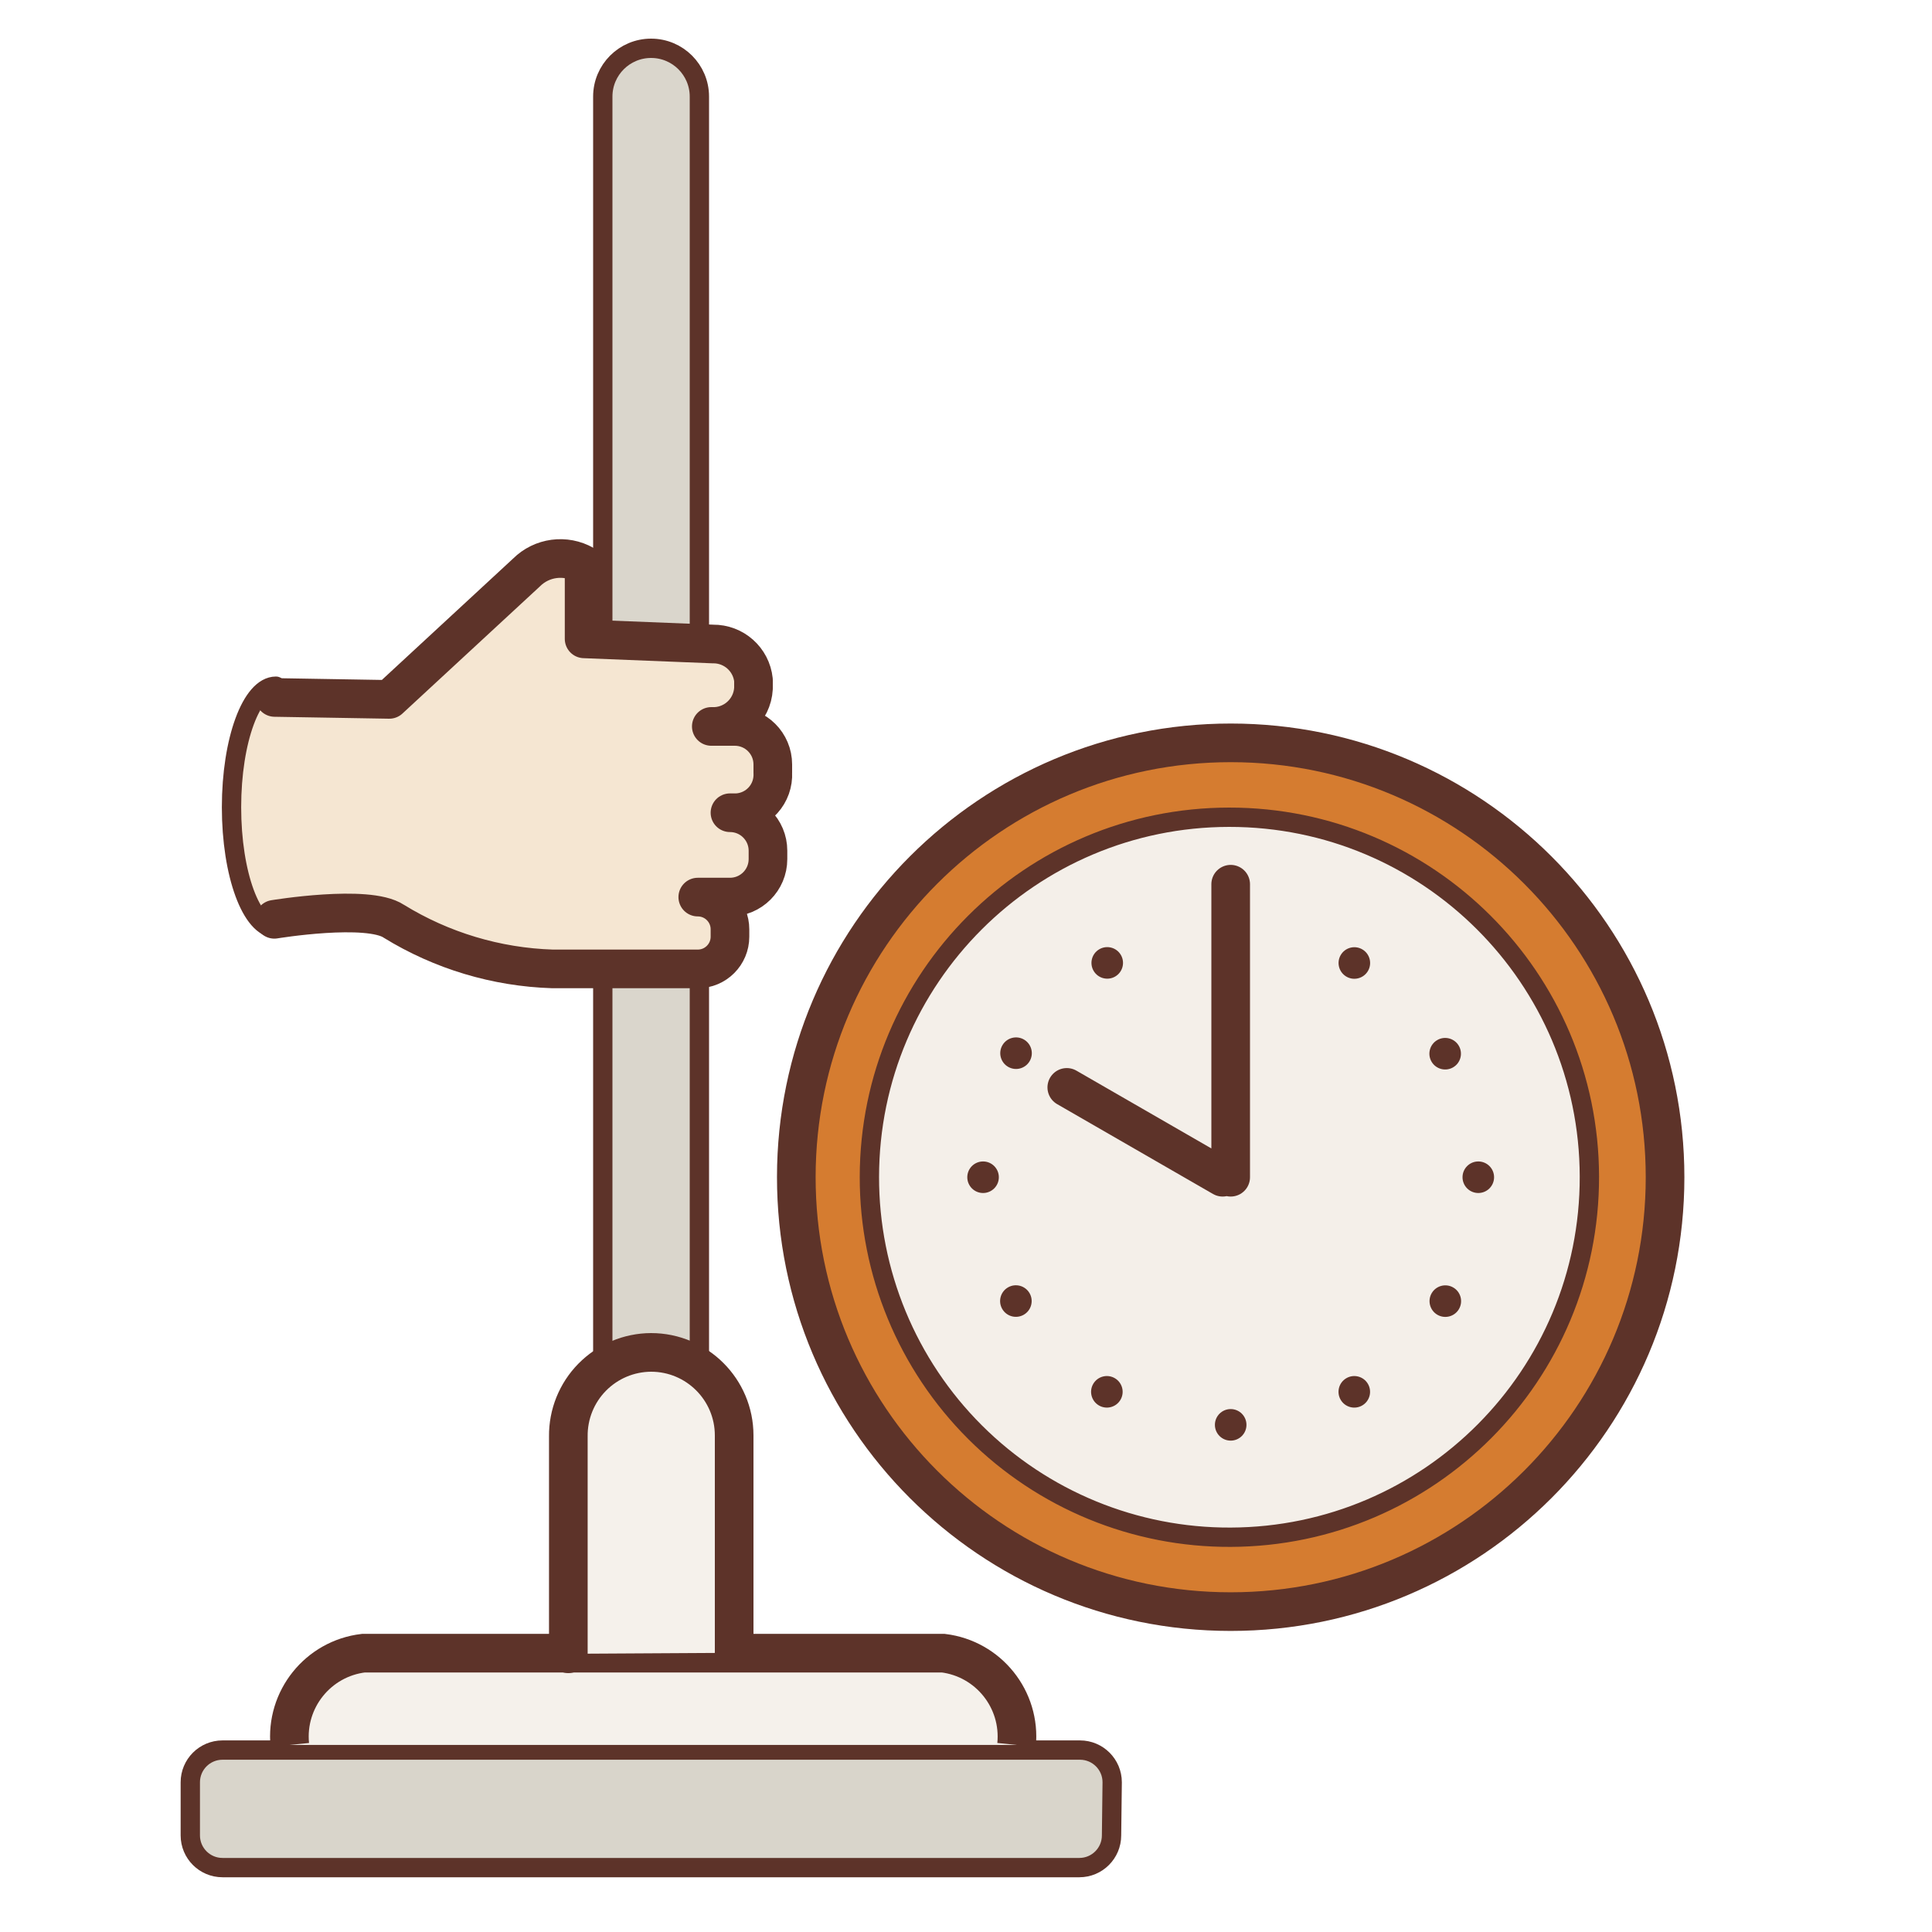
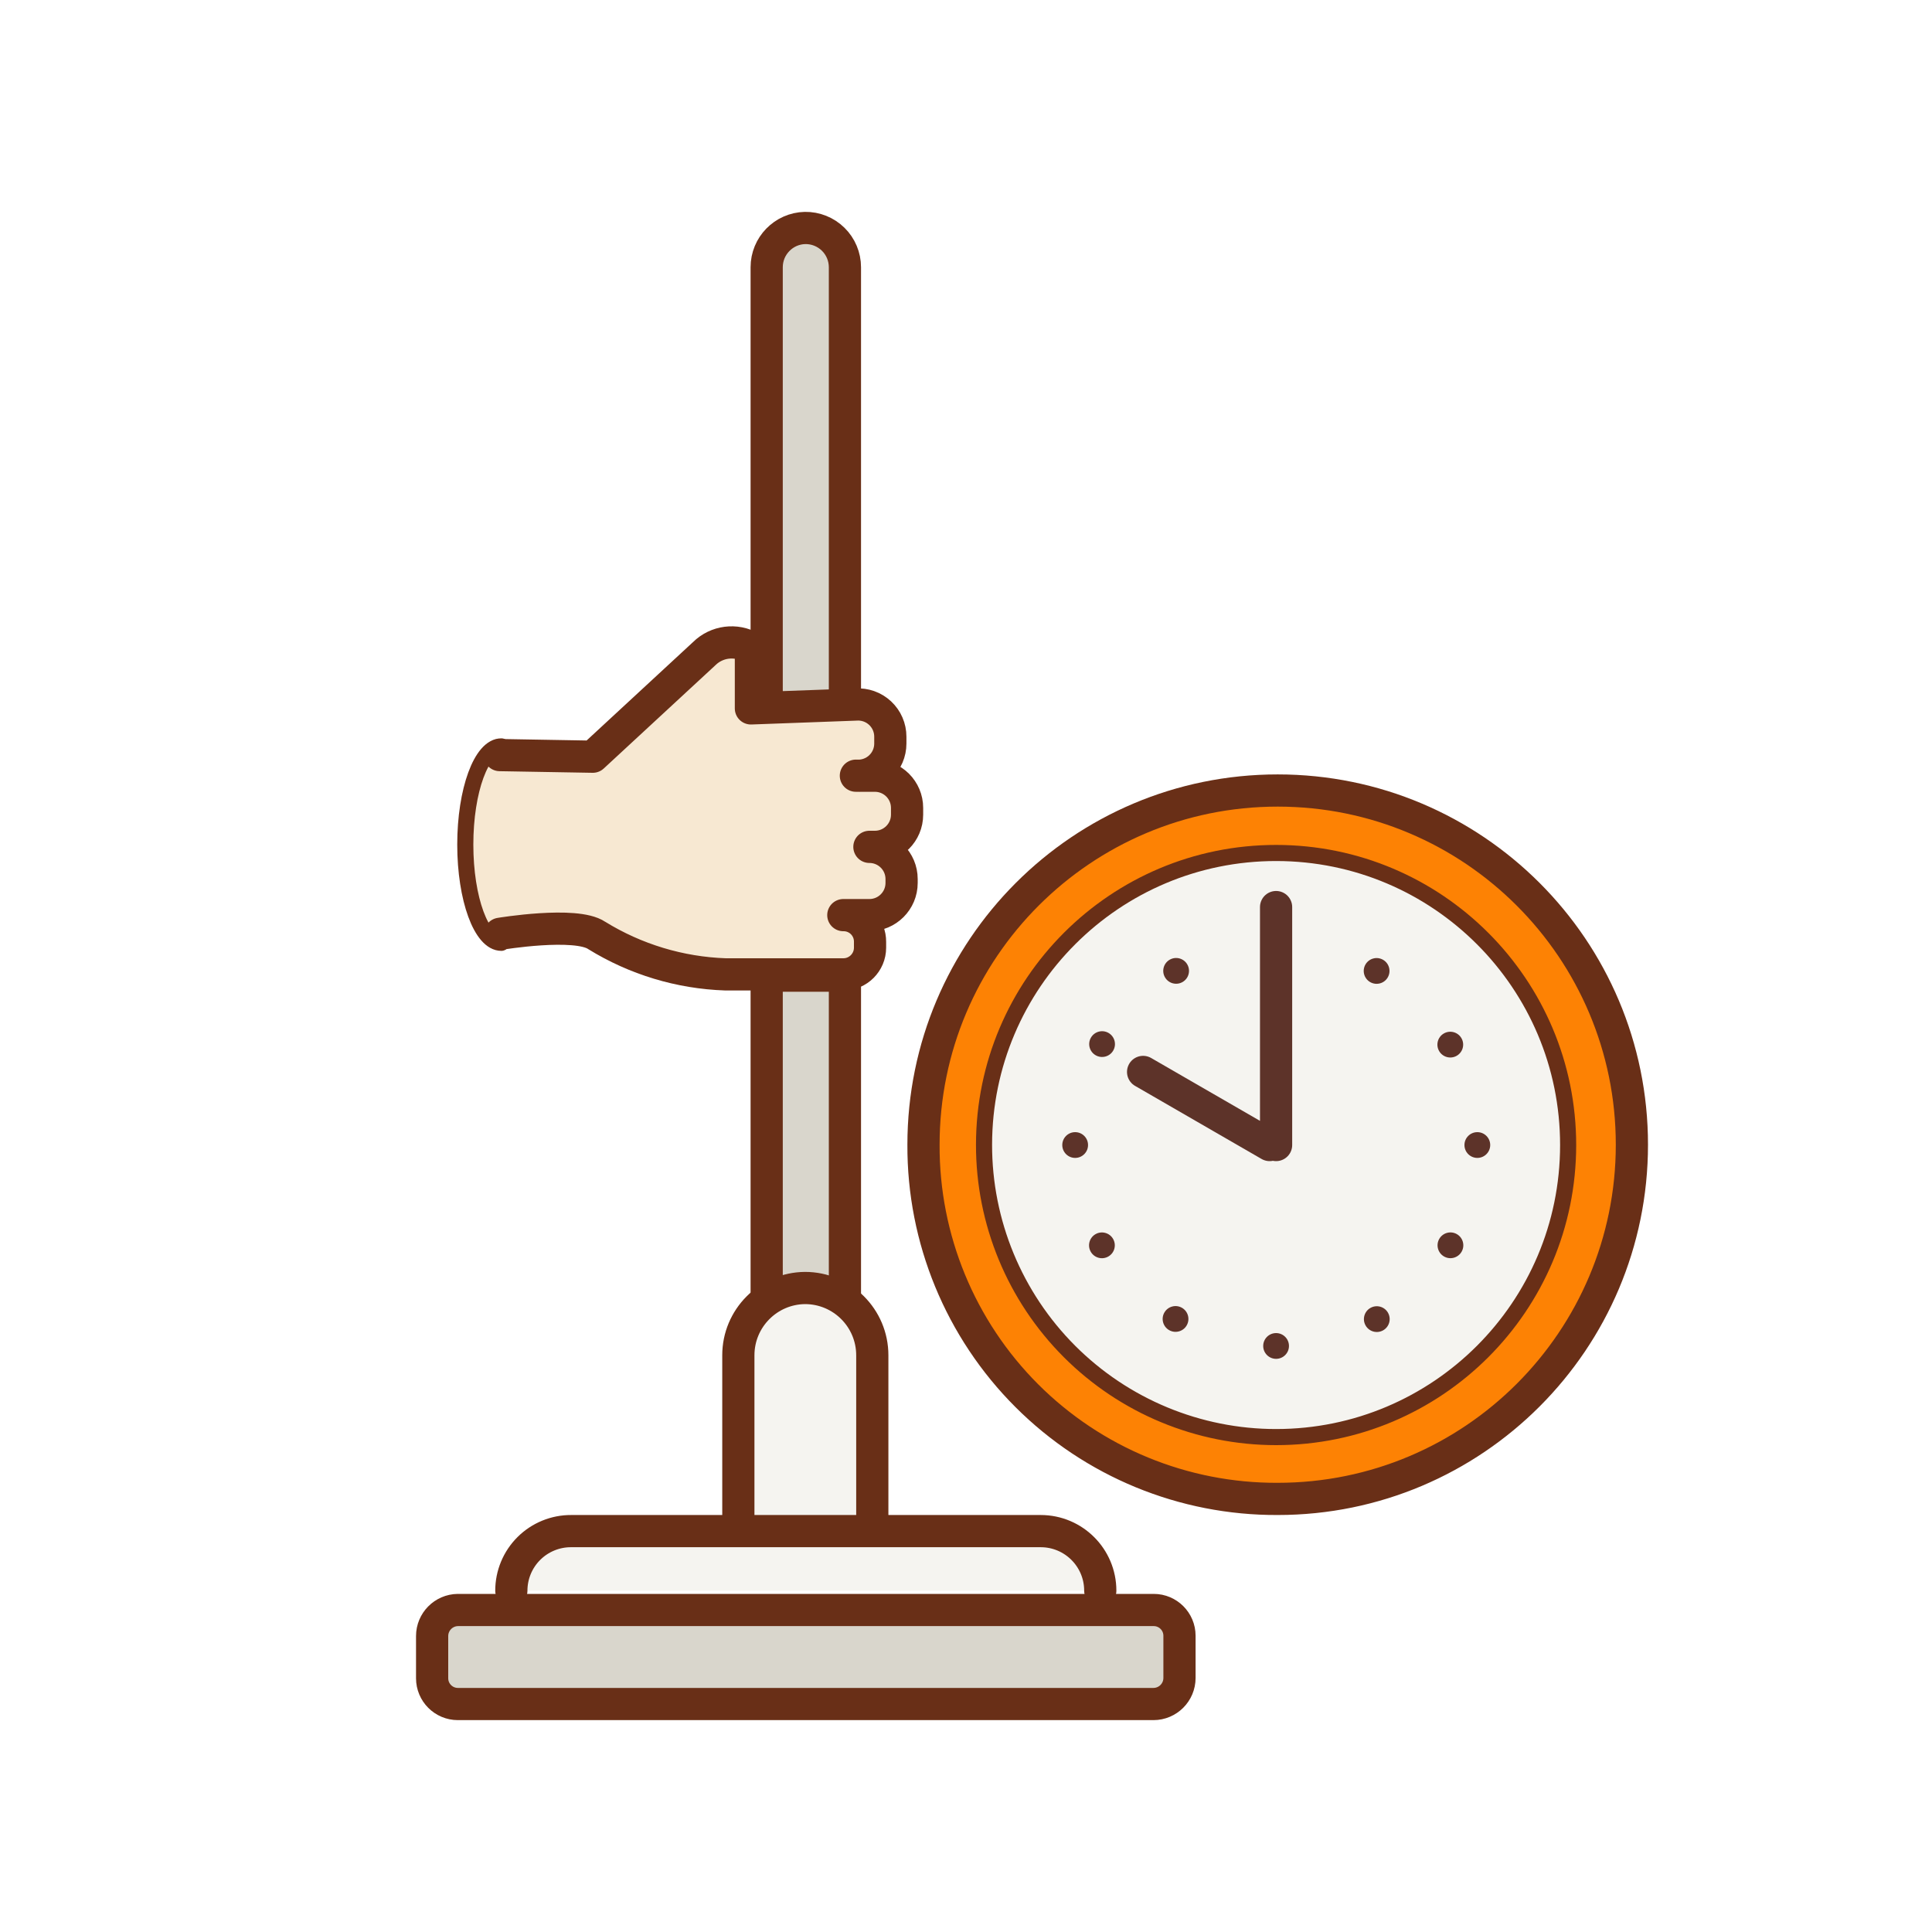
<svg xmlns="http://www.w3.org/2000/svg" width="60" height="60" viewBox="0 0 60 60">
  <g data-name="Слой 1">
-     <path d="M8.57 28.83c-.76 0-1.38-1.68-1.38-3.76s.62-3.76 1.38-3.76" fill="#f5e6d2" stroke="#5d3329" stroke-linecap="round" stroke-linejoin="round" stroke-width=".6" fill-rule="evenodd" />
-     <path d="M34.52 57a1 1 0 0 1-1 1H6.91a1 1 0 0 1-1-1v-1.65a1 1 0 0 1 1-1h26.63a1 1 0 0 1 1 1z" fill="#d9d5cb" stroke="#5d3329" stroke-miterlimit="10" stroke-width=".6" />
-     <path d="M9 54.19a2.61 2.61 0 0 1 2.29-2.85h18a2.61 2.61 0 0 1 2.28 2.85" fill="#f5f1eb" stroke="#5d3329" stroke-miterlimit="10" stroke-width="1.2" />
-     <path d="M18.72 20V3a1.5 1.5 0 0 1 1.5-1.5 1.5 1.5 0 0 1 1.5 1.5v17M18.72 43.03V30.09h3v12.94" fill="#dad6cc" stroke="#5d3329" stroke-miterlimit="10" stroke-width=".6" />
-     <path d="M17.65 51.36v-6.75A2.58 2.58 0 0 1 20.22 42a2.58 2.58 0 0 1 2.58 2.58v6.75" fill="#f5f1eb" stroke="#5d3329" stroke-linecap="round" stroke-miterlimit="10" stroke-width="1.2" />
-     <path d="M8.52 28.55s2.9-.48 3.71.06a10 10 0 0 0 4.93 1.48h4.51a1 1 0 0 0 1-1v-.23a1 1 0 0 0-1-1h1a1.18 1.18 0 0 0 1.18-1.18v-.26a1.18 1.18 0 0 0-1.18-1.18h.21A1.18 1.18 0 0 0 24 24v-.26a1.18 1.18 0 0 0-1.18-1.18h-.73a1.25 1.25 0 0 0 1.31-1.18v-.26A1.25 1.25 0 0 0 22.14 20l-4-.16v-2.3a1.49 1.49 0 0 0-1.79.24l-4.26 3.94-3.56-.06" fill="#f5e6d2" stroke="#5d3329" stroke-linecap="round" stroke-linejoin="round" stroke-width="1.2" fill-rule="evenodd" />
-     <circle cx="38.22" cy="36.56" r="1.01" fill="#5d3329" />
-     <path d="M24.73 36.55a13.49 13.49 0 1 1 13.49 13.5 13.49 13.49 0 0 1-13.49-13.5z" fill="#d57c30" stroke="#5d3329" stroke-linecap="round" stroke-miterlimit="10" stroke-width="1.2" />
-     <path d="M27 36.55a11.18 11.18 0 1 1 11.22 11.19A11.17 11.17 0 0 1 27 36.55z" fill="#f4efe9" stroke="#5d3329" stroke-linecap="round" stroke-linejoin="round" stroke-width=".6" />
-     <path fill="none" stroke="#5d3329" stroke-linecap="round" stroke-miterlimit="10" stroke-width="1.2" d="M38.22 36.56v-9.1M37.97 36.56l-4.84-2.79" />
-     <circle cx="30.53" cy="36.56" r=".49" fill="#5d3329" />
-     <circle cx="45.91" cy="36.56" r=".49" fill="#5d3329" />
-     <circle cx="38.22" cy="28.87" r=".49" fill="#5d3329" />
-     <circle cx="38.22" cy="44.25" r=".49" fill="#5d3329" />
-     <circle cx="31.55" cy="40.4" r=".49" transform="rotate(-29.9 31.56 40.404)" fill="#5d3329" />
-     <circle cx="44.88" cy="32.72" r=".49" transform="rotate(-29.94 44.888 32.72)" fill="#5d3329" />
-     <circle cx="34.38" cy="29.9" r=".49" transform="rotate(-29.95 34.39 29.89)" fill="#5d3329" />
-     <circle cx="42.05" cy="43.23" r=".49" transform="rotate(-29.92 42.044 43.211)" fill="#5d3329" />
-     <circle cx="34.37" cy="43.22" r=".49" transform="rotate(-60 34.376 43.218)" fill="#5d3329" />
-     <circle cx="42.06" cy="29.9" r=".49" transform="rotate(-60.01 42.066 29.903)" fill="#5d3329" />
-     <circle cx="31.56" cy="32.71" r=".49" transform="rotate(-60.02 31.555 32.714)" fill="#5d3329" />
-     <circle cx="44.88" cy="40.41" r=".49" transform="rotate(-60 44.881 40.404)" fill="#5d3329" />
    <path fill="none" d="M0 0h60v60H0z" />
+     <path d="M15.57 29.28c-.62 0-1.12-1.37-1.12-3.05s.5-3.05 1.12-3.05" fill="#f7e8d2" stroke="#692f17" stroke-linecap="round" stroke-linejoin="round" stroke-width=".5" fill-rule="evenodd" />
+     <path fill="#d9d6cc" stroke="#692f17" stroke-miterlimit="10" d="M23.81 40.29V30.3h2.43v9.99" />
+     <path d="M22.93 47.57v-5.48A2.09 2.09 0 0 1 25 40a2.09 2.09 0 0 1 2.09 2.09v5.48" fill="#f5f4f0" stroke="#692f17" stroke-linecap="round" stroke-miterlimit="10" />
+     <path d="M14.22 50h21.61a.8.8 0 0 1 .8.8v1.31a.81.81 0 0 1-.81.81h-21.6a.8.8 0 0 1-.8-.8v-1.31a.81.81 0 0 1 .8-.81z" fill="#d9d6cc" stroke="#692f17" stroke-miterlimit="10" />
+     <path d="M15.88 49.4a1.85 1.85 0 0 1 1.86-1.85h14.58a1.85 1.85 0 0 1 1.85 1.85" fill="#f5f4f0" stroke="#692f17" stroke-linecap="round" stroke-miterlimit="10" />
+     <path d="M23.81 22.1V8.3A1.22 1.22 0 0 1 25 7.08a1.22 1.22 0 0 1 1.24 1.22v13.79" fill="#d9d6cc" stroke="#692f17" stroke-miterlimit="10" />
+     <path d="M15.53 29s2.35-.39 3 .05a8.14 8.14 0 0 0 4 1.21h3.66a.83.83 0 0 0 .83-.83v-.18a.82.82 0 0 0-.83-.83H27a1 1 0 0 0 1-1v-.12a1 1 0 0 0-1-1h.17a1 1 0 0 0 1-1v-.21a1 1 0 0 0-1-1h-.59a1 1 0 0 0 1.07-1v-.21a1 1 0 0 0-1.07-1l-3.26.12v-1.89a1.21 1.21 0 0 0-1.45.19l-3.46 3.2-2.89-.05" fill="#f7e8d2" stroke="#692f17" stroke-linecap="round" stroke-linejoin="round" fill-rule="evenodd" />
+     <circle cx="39.63" cy="35.56" r=".82" fill="#5d3329" />
+     <path d="M28.68 35.55a11 11 0 1 1 11 11 10.95 10.95 0 0 1-11-11z" fill="#fd8204" stroke="#692f17" stroke-linecap="round" stroke-miterlimit="10" />
+     <path d="M30.56 35.55a9.07 9.07 0 1 1 9.07 9.08 9.07 9.07 0 0 1-9.07-9.08z" fill="#f5f4f0" stroke="#692f17" stroke-miterlimit="10" stroke-width=".5" />
+     <path fill="none" stroke="#5d3329" stroke-linecap="round" stroke-miterlimit="10" d="M39.63 35.56v-7.39M39.43 35.56l-3.93-2.27" />
+     <circle cx="33.39" cy="35.56" r=".4" fill="#5d3329" />
+     <circle cx="45.88" cy="35.56" r=".4" fill="#5d3329" />
+     <circle cx="39.63" cy="29.31" r=".4" fill="#5d3329" />
+     <circle cx="39.63" cy="41.8" r=".4" fill="#5d3329" />
+     <circle cx="34.22" cy="38.67" r=".4" transform="rotate(-29.9 34.23 38.67)" fill="#5d3329" />
+     <circle cx="45.04" cy="32.44" r=".4" transform="rotate(-29.94 45.043 32.441)" fill="#5d3329" />
+     <circle cx="36.52" cy="30.15" r=".4" transform="rotate(-29.95 36.525 30.14)" fill="#5d3329" />
+     <circle cx="42.75" cy="40.97" r=".4" transform="rotate(-29.92 42.747 40.954)" fill="#5d3329" />
+     <circle cx="36.51" cy="40.96" r=".4" transform="rotate(-60 36.51 40.963)" fill="#5d3329" />
+     <circle cx="42.75" cy="30.15" r=".4" transform="rotate(-60.01 42.754 30.15)" fill="#5d3329" />
+     <circle cx="34.23" cy="32.43" r=".4" transform="rotate(-60.02 34.224 32.431)" fill="#5d3329" />
+     <circle cx="45.04" cy="38.68" r=".4" transform="rotate(-60.01 45.037 38.673)" fill="#5d3329" />
  </g>
</svg>
